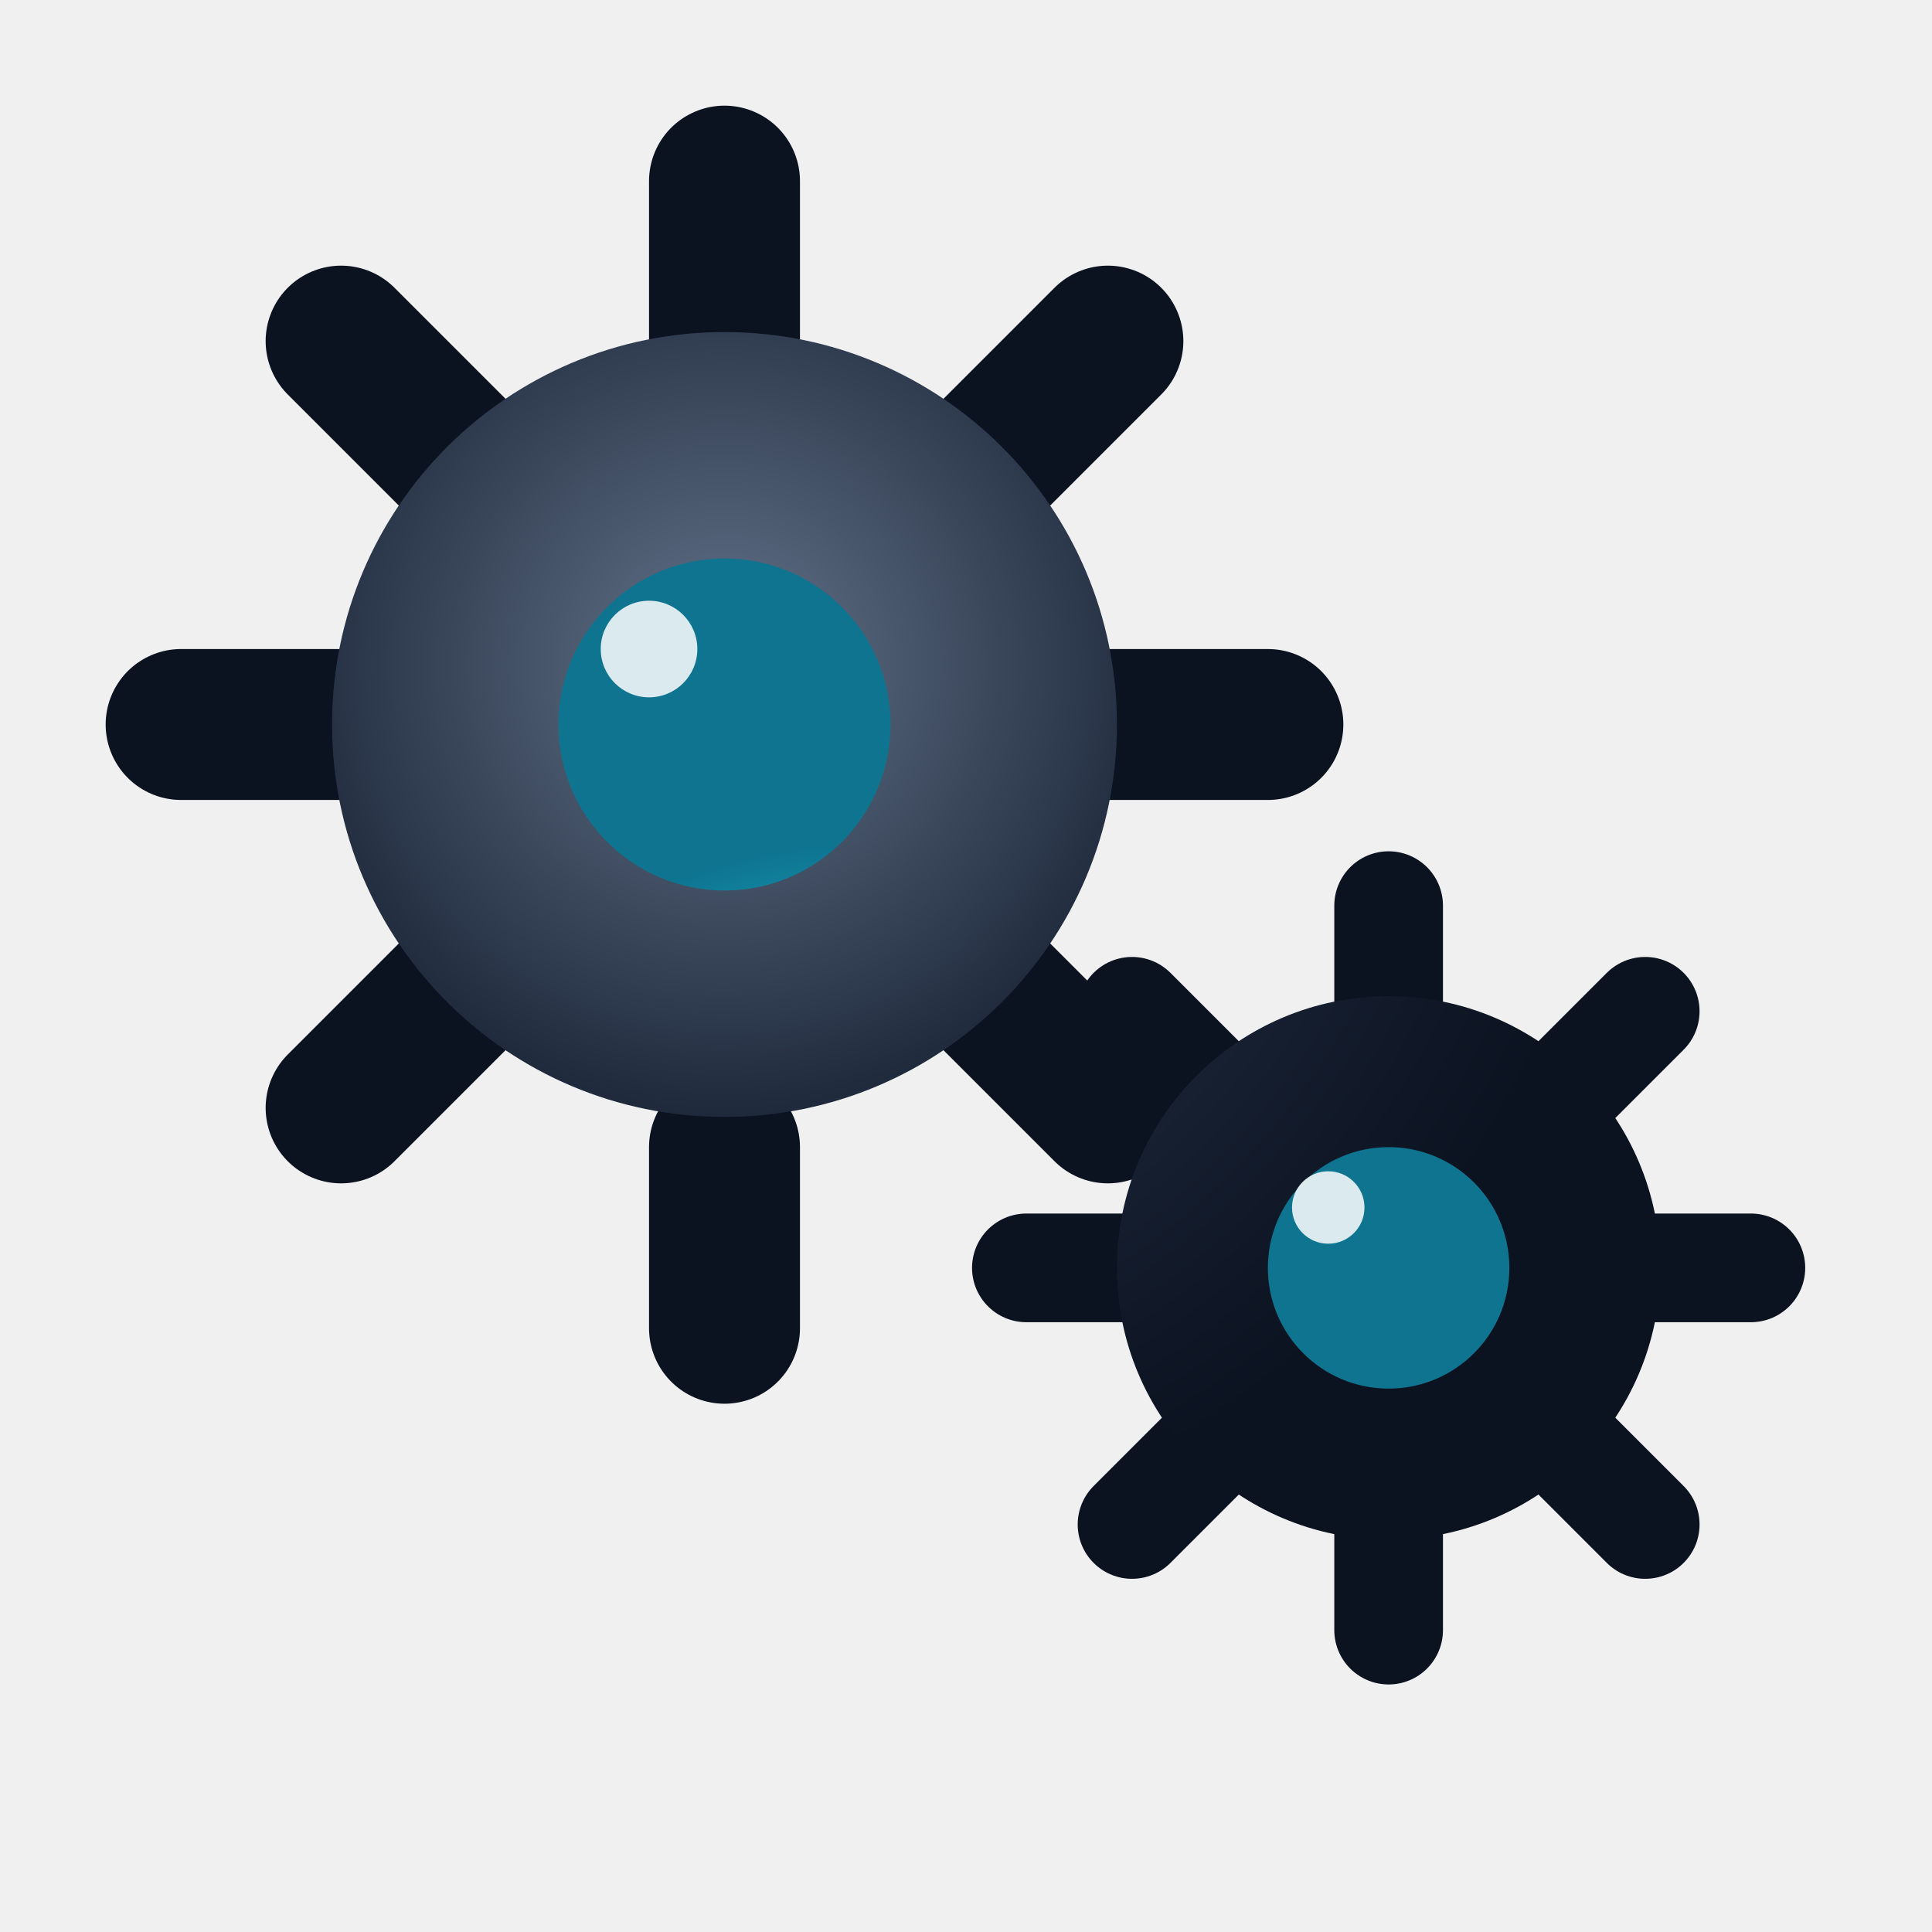
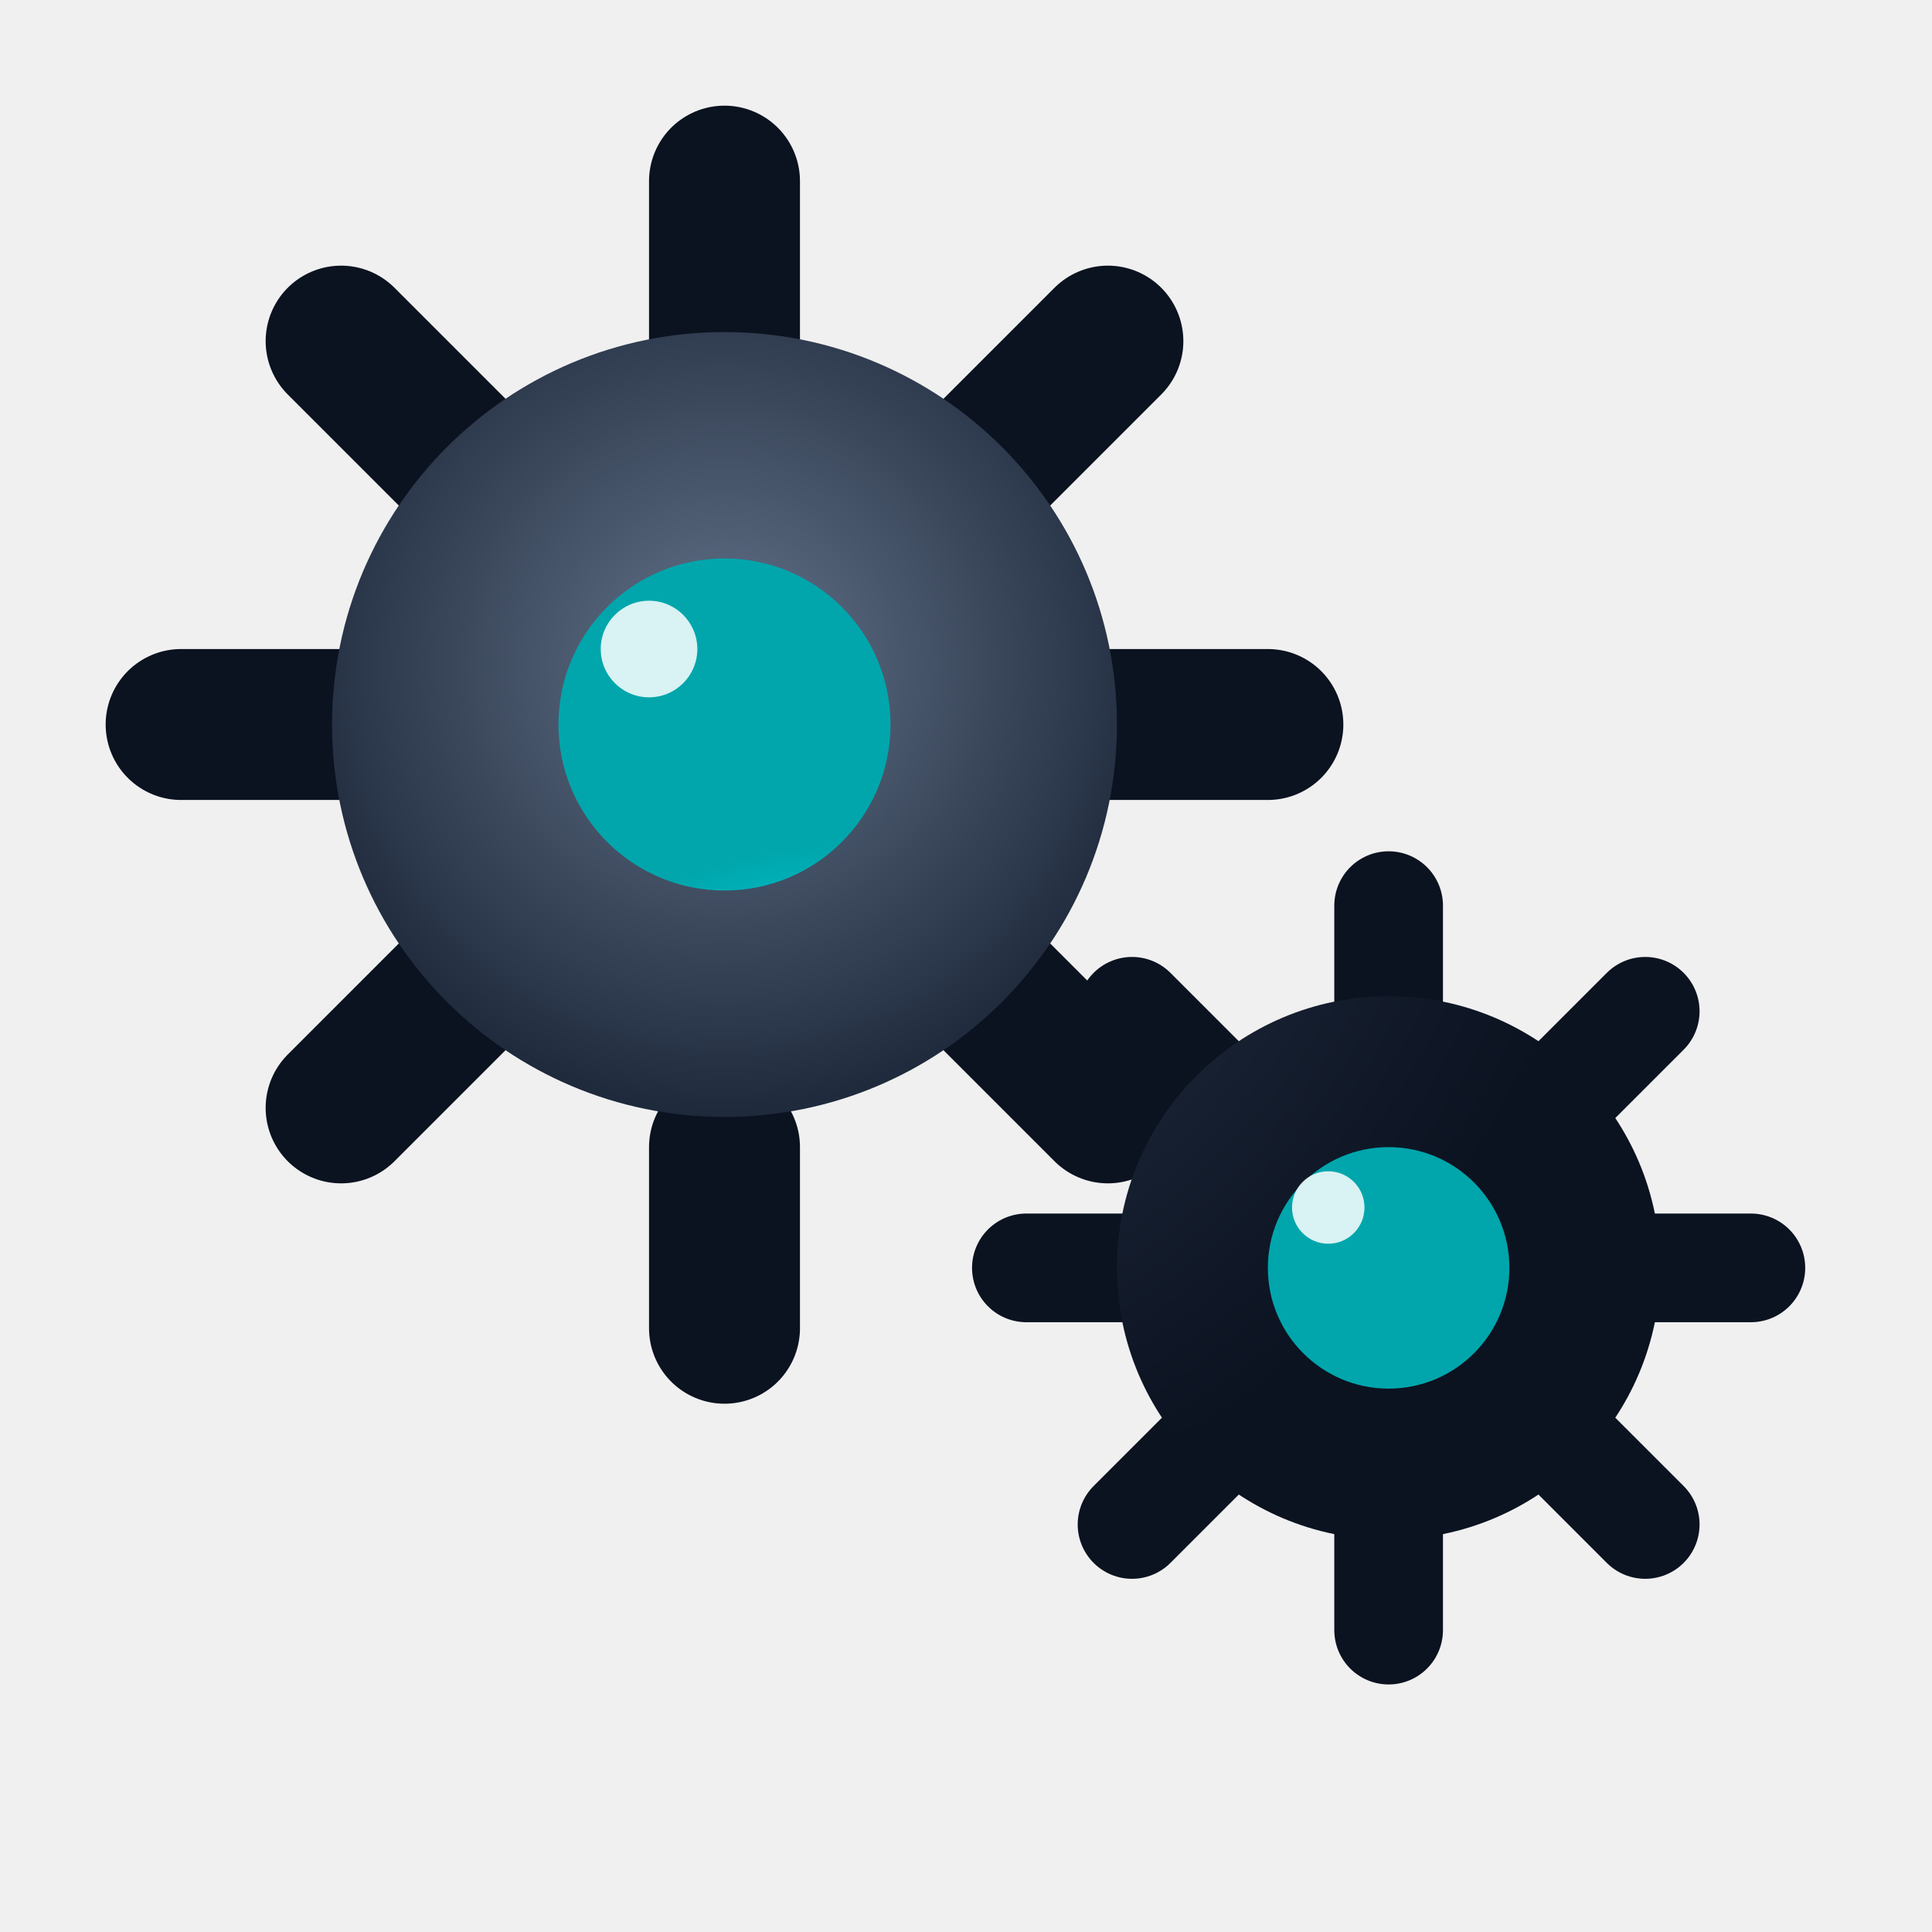
<svg xmlns="http://www.w3.org/2000/svg" viewBox="0 0 64 64">
  <defs>
    <radialGradient id="mnBody" cx="24" cy="22" r="30" gradientUnits="userSpaceOnUse">
      <stop offset="0" stop-color="#64748B" />
      <stop offset=".5" stop-color="#1E293B" />
      <stop offset="1" stop-color="#0B1220" />
    </radialGradient>
    <radialGradient id="mnCore" cx="28" cy="42" r="14" gradientUnits="userSpaceOnUse">
-       <stop offset="0" stop-color="#ECFEFF" />
-       <stop offset=".4" stop-color="#22D3EE" />
-       <stop offset="1" stop-color="#0E7490" />
+       <stop offset="0" stop-color="#EAFEFF" />
+       <stop offset=".4" stop-color="#00F0FF" />
+       <stop offset="1" stop-color="#00A6AC" />
    </radialGradient>
  </defs>
  <g stroke="#0B1220" stroke-width="5" stroke-linecap="round">
    <line x1="24" y1="6" x2="24" y2="12" />
    <line x1="24" y1="38" x2="24" y2="44" />
    <line x1="6" y1="24" x2="12" y2="24" />
    <line x1="36" y1="24" x2="42" y2="24" />
    <line x1="11.3" y1="11.3" x2="15.6" y2="15.6" />
    <line x1="32.4" y1="32.4" x2="36.7" y2="36.7" />
    <line x1="36.7" y1="11.3" x2="32.4" y2="15.6" />
    <line x1="15.6" y1="32.4" x2="11.3" y2="36.7" />
  </g>
  <circle cx="24" cy="24" r="13" fill="url(#mnBody)" />
  <circle cx="24" cy="24" r="5.5" fill="url(#mnCore)" />
  <circle cx="21.5" cy="21.5" r="1.6" fill="#fff" opacity=".85" />
  <g stroke="#0B1220" stroke-width="3.6" stroke-linecap="round">
    <line x1="46" y1="30" x2="46" y2="34.5" />
    <line x1="46" y1="49.5" x2="46" y2="54" />
    <line x1="34" y1="42" x2="38.5" y2="42" />
    <line x1="53.5" y1="42" x2="58" y2="42" />
    <line x1="37.5" y1="33.5" x2="40.7" y2="36.7" />
    <line x1="51.3" y1="47.3" x2="54.5" y2="50.5" />
    <line x1="54.5" y1="33.5" x2="51.3" y2="36.7" />
    <line x1="40.7" y1="47.3" x2="37.5" y2="50.5" />
  </g>
  <circle cx="46" cy="42" r="9" fill="url(#mnBody)" />
  <circle cx="46" cy="42" r="4" fill="url(#mnCore)" />
  <circle cx="44" cy="40" r="1.2" fill="#fff" opacity=".85" />
</svg>
